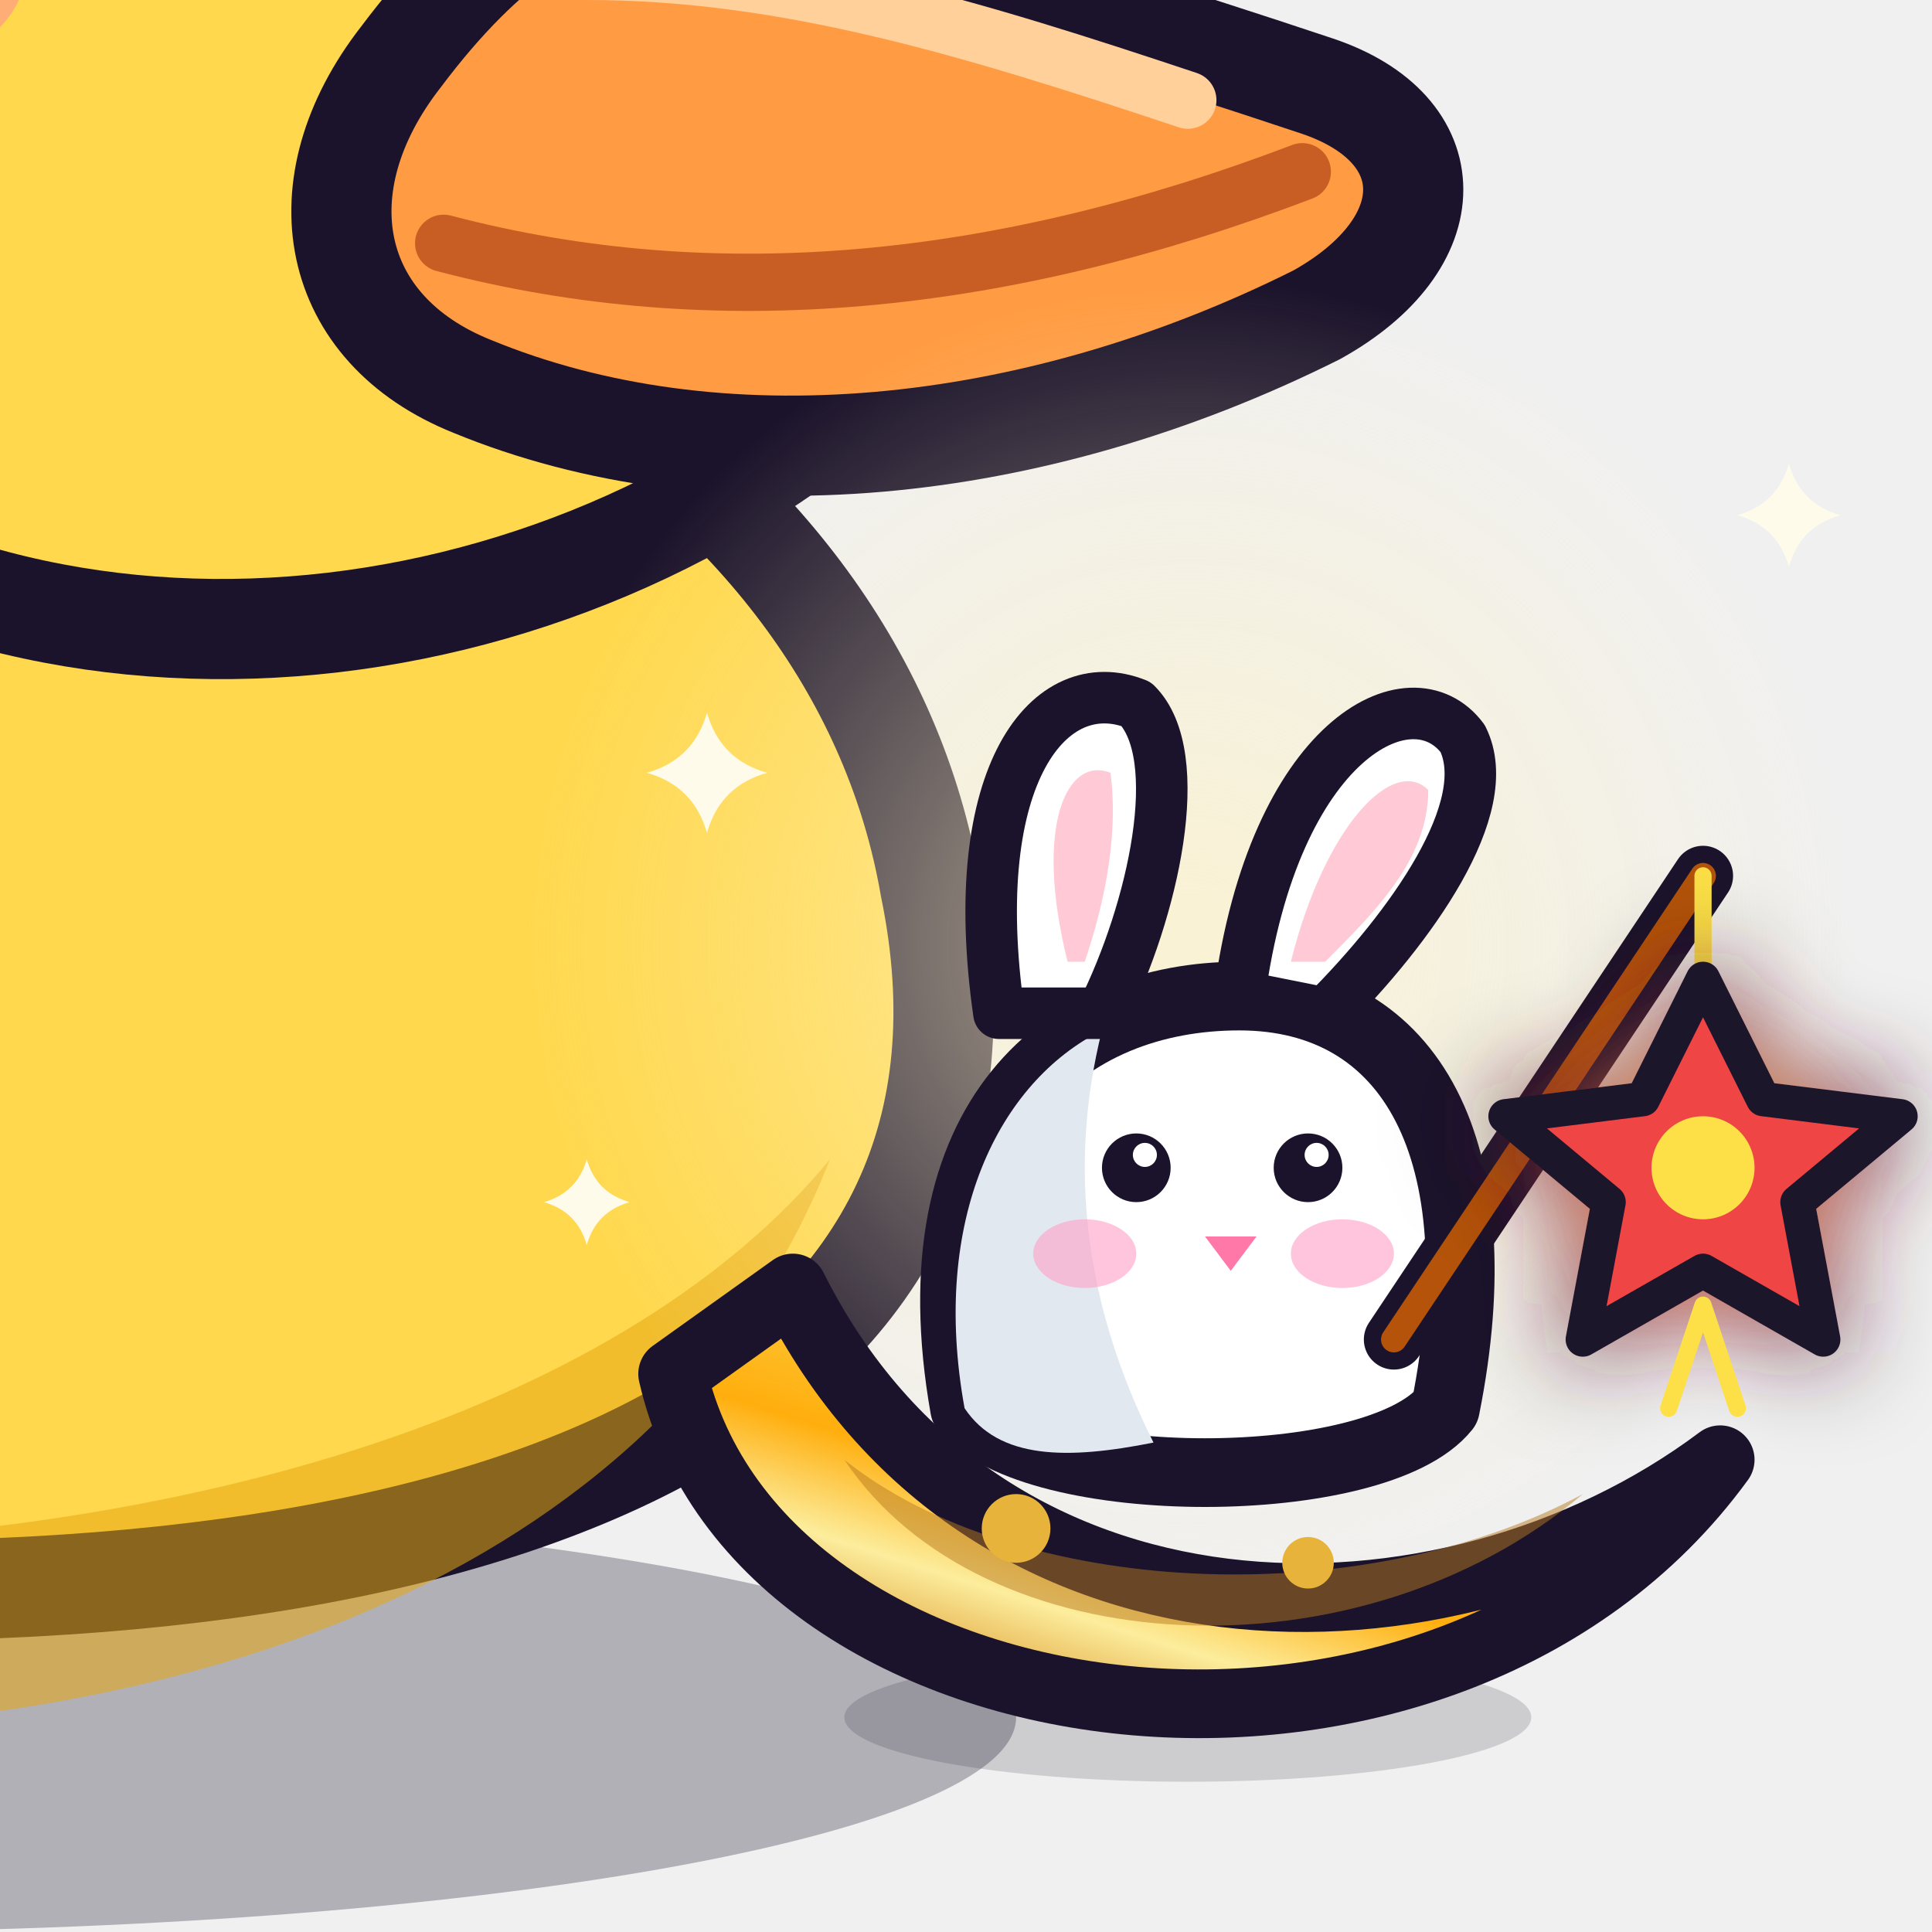
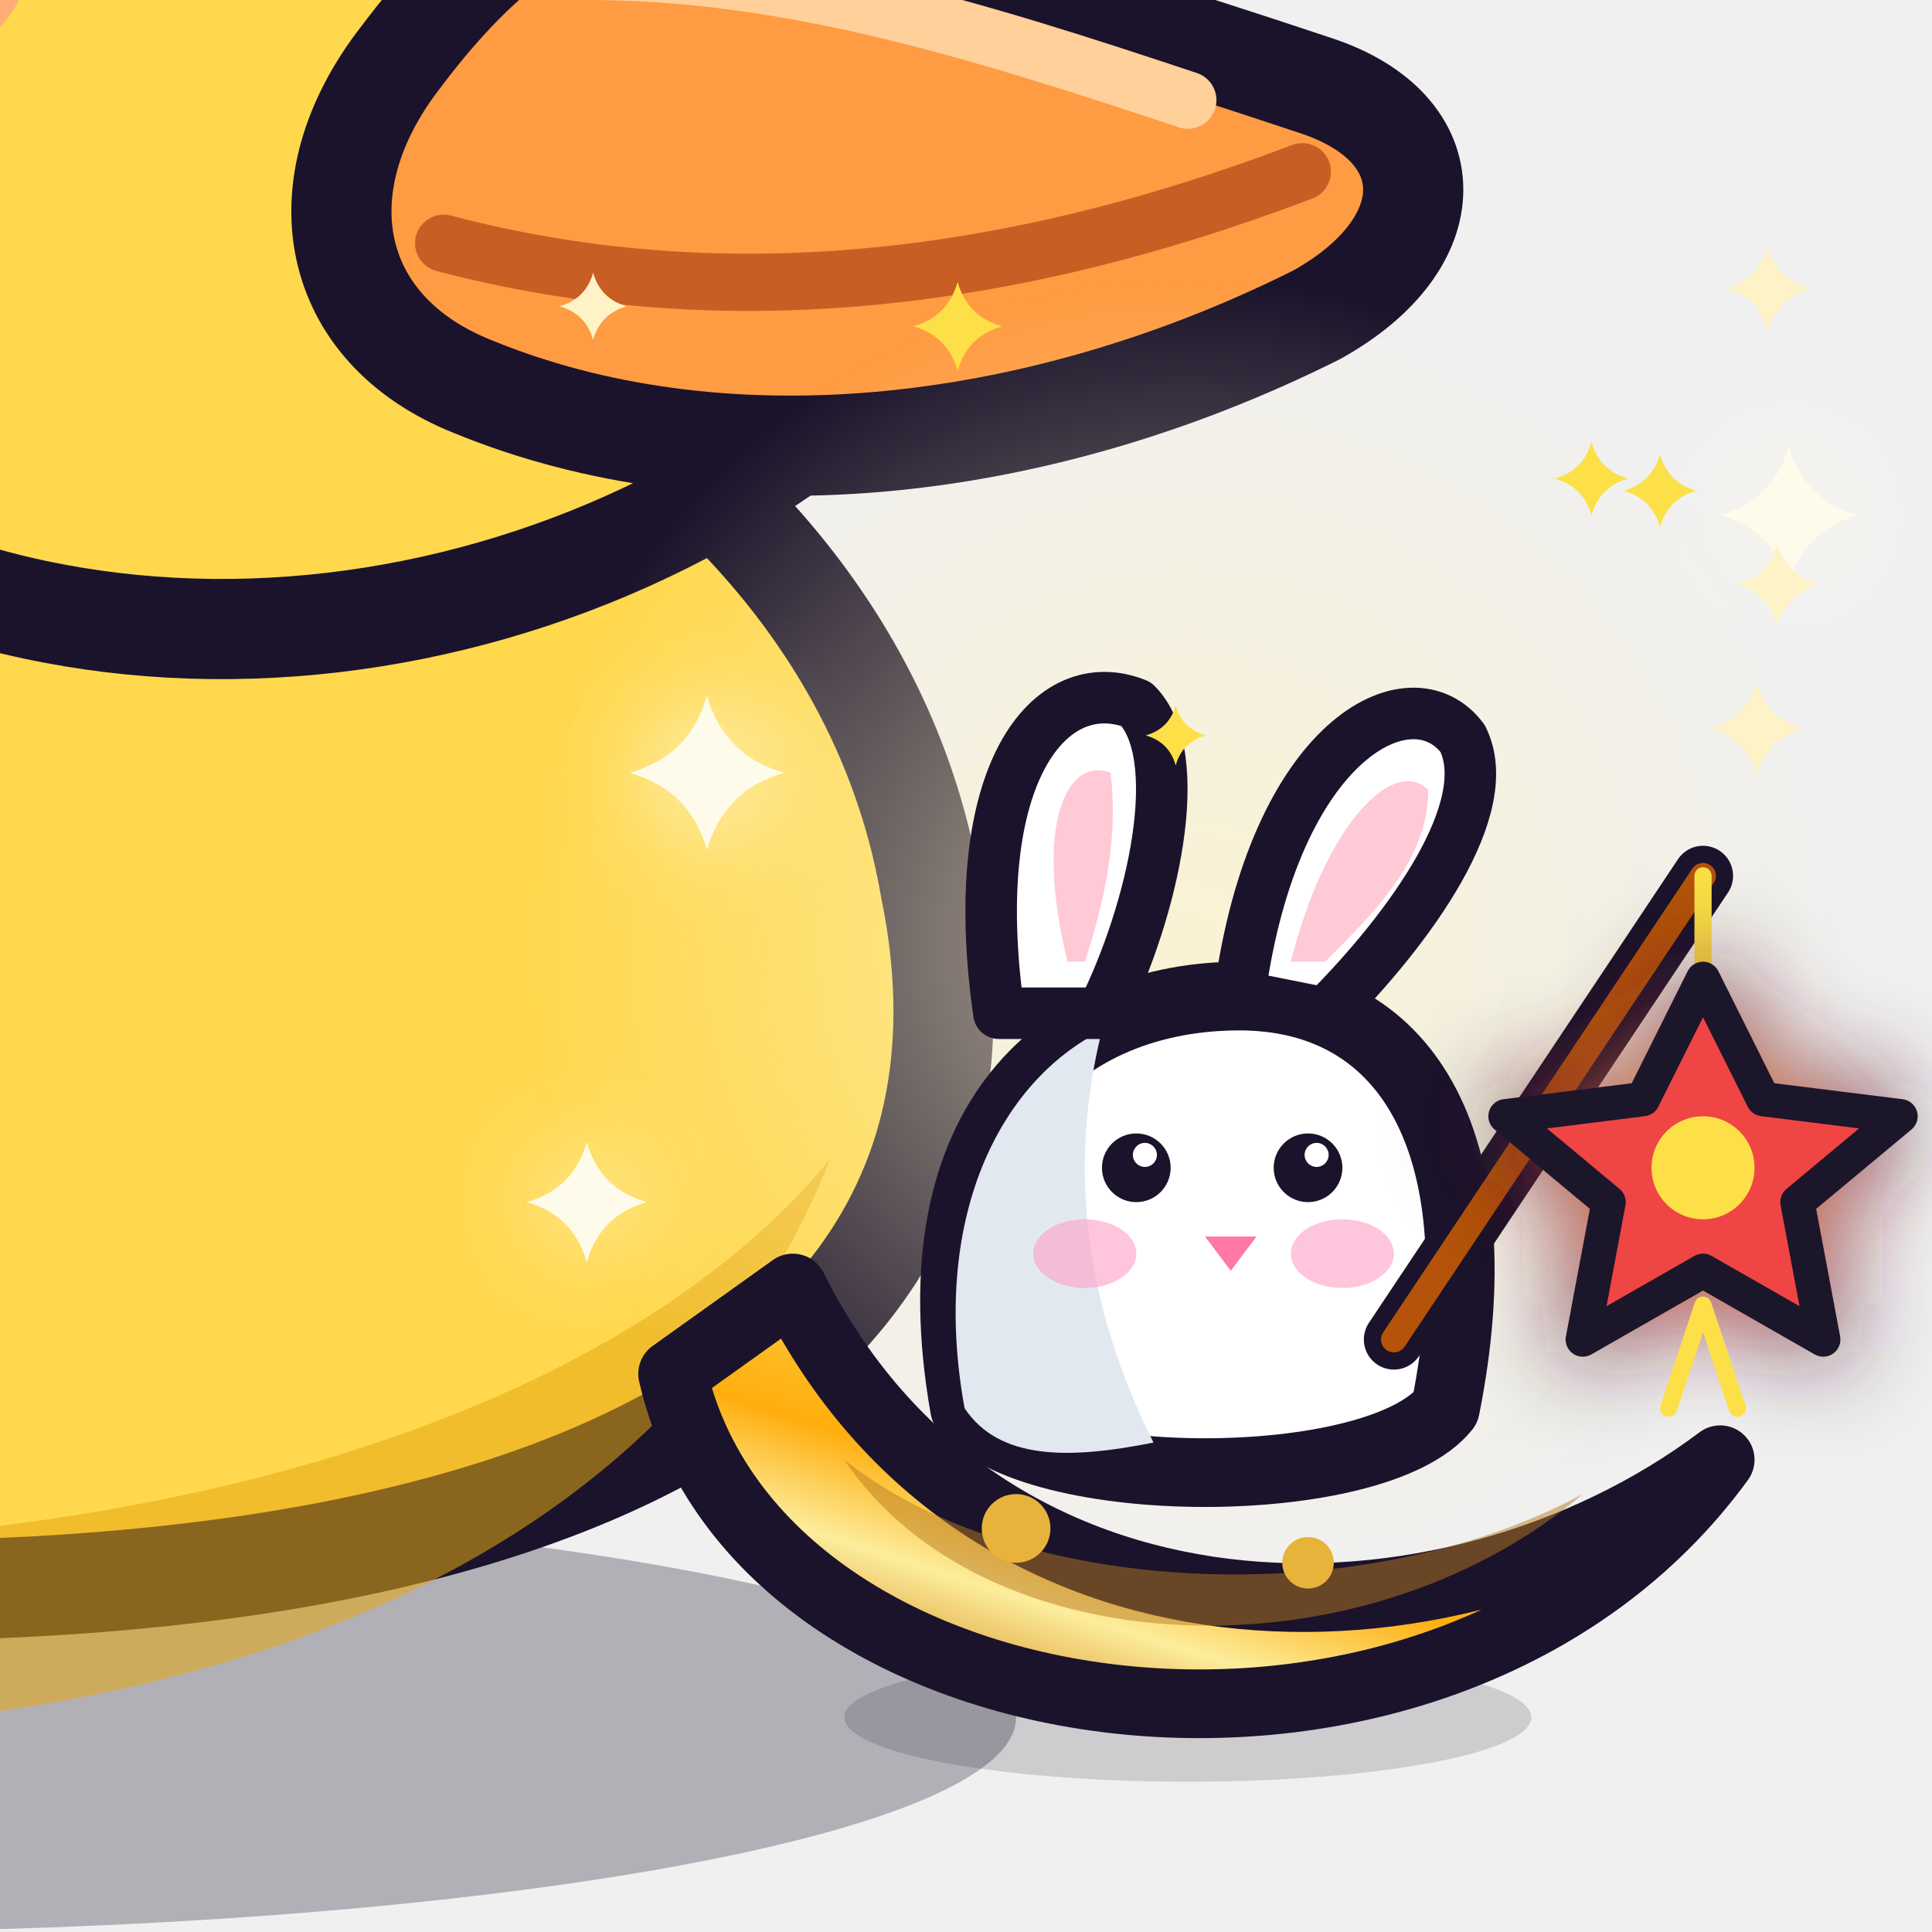
<svg xmlns="http://www.w3.org/2000/svg" viewBox="280 196 270 270" width="100%" height="100%" fill="none">
  <ellipse cx="252" cy="436" rx="170" ry="30" fill="#100A20" opacity="0.28" />
  <path d="M178 402 c2 18 -8 30 -30 40 c24 6 48 0 64 -18" fill="none" stroke="#FF9B42" stroke-width="16" stroke-linecap="round" stroke-linejoin="round" />
  <path d="M178 402 c2 18 -8 30 -30 40 c24 6 48 0 64 -18" fill="none" stroke="#1B132B" stroke-width="8" stroke-linecap="round" stroke-linejoin="round" opacity="0.3" />
  <path d="M238 386 c2 18 -8 30 -30 40 c24 4 46 0 62 -16" fill="none" stroke="#FF9B42" stroke-width="16" stroke-linecap="round" stroke-linejoin="round" />
  <path d="M238 386 c2 18 -8 30 -30 40 c24 4 46 0 62 -16" fill="none" stroke="#1B132B" stroke-width="8" stroke-linecap="round" stroke-linejoin="round" opacity="0.3" />
  <path d="M94 322 c-18 -16 -30 -36 -34 -58 c28 8 52 20 70 34" fill="#FFD84D" stroke="#1B132B" stroke-width="14" stroke-linecap="round" stroke-linejoin="round" />
  <path d="M80 328 c0 -72 70 -114 164 -110 c92 2 156 44 166 102 c14 68 -52 102 -166 98 c-108 -2 -164 -34 -164 -90 Z" fill="#FFD84D" stroke="#1B132B" stroke-width="14" stroke-linejoin="round" />
  <path d="M84 340 c10 42 60 72 150 72 c74 0 134 -20 162 -54 c-22 56 -86 82 -168 80 c-94 -2 -144 -36 -144 -98 Z" fill="#E5A812" opacity="0.55" />
  <path d="M212 216 c-10 -62 14 -126 66 -158 c54 -34 118 -16 150 30 c36 50 20 118 -20 156 c-44 44 -118 54 -166 18 c-16 -12 -26 -28 -30 -46 Z" fill="#FFD84D" stroke="#1B132B" stroke-width="14" stroke-linejoin="round" />
  <path d="M296 74 c34 -20 72 -14 96 14 c16 18 18 42 8 66 c-4 -28 -24 -56 -62 -66 c-18 -4 -32 -2 -42 -14 Z" fill="#FFF1A8" opacity="0.75" />
  <path d="M216 220 c6 14 18 24 34 32 c-16 -8 -26 -18 -34 -32 Z" fill="#E5A812" opacity="0.6" />
  <path d="M136 316 c32 -40 90 -50 138 -24 c-14 50 -76 78 -132 58" fill="#FFF1A8" opacity="0.4" />
  <path d="M136 316 c32 -40 90 -50 138 -24 c-14 50 -76 78 -132 58" fill="none" stroke="#1B132B" stroke-width="8" stroke-linecap="round" stroke-linejoin="round" />
  <circle cx="270" cy="190" r="14" fill="#FF78A8" opacity="0.45" />
  <ellipse cx="320" cy="138" rx="42" ry="50" fill="#FFFDF4" stroke="#1B132B" stroke-width="8" />
  <ellipse cx="330" cy="152" rx="11" ry="18" fill="#1B132B" />
  <circle cx="326" cy="144" r="5" fill="#FFFDF4" />
  <ellipse cx="382" cy="144" rx="32" ry="42" fill="#FFFDF4" stroke="#1B132B" stroke-width="8" />
  <ellipse cx="390" cy="156" rx="9" ry="16" fill="#1B132B" />
  <circle cx="388" cy="150" r="4" fill="#FFFDF4" />
  <path d="M354 186 c34 -2 68 8 110 22 c18 6 18 22 0 32 c-40 20 -84 24 -118 10 c-20 -8 -24 -28 -10 -46 c6 -8 12 -14 18 -18 Z" fill="#FF9B42" stroke="#1B132B" stroke-width="14" stroke-linejoin="round" />
  <path d="M362 192 c28 0 54 8 84 18" stroke="#FFD099" stroke-width="8" stroke-linecap="round" fill="none" />
  <path d="M342 230 c38 10 78 6 120 -10" stroke="#C95E24" stroke-width="8" stroke-linecap="round" fill="none" />
  <g id="moon-rabbit">
    <ellipse cx="446" cy="436" rx="48" ry="9" fill="#100A20" opacity="0.16" />
    <g transform="translate(446 436) scale(1.2)">
      <defs>
        <linearGradient id="moon-gold" x1="1" y1="0" x2="0.2" y2="1">
          <stop offset="0" stop-color="#FDFAD7" />
          <stop offset="0.35" stop-color="#FCD34D" />
          <stop offset="0.62" stop-color="#FFAE0D" />
          <stop offset="0.78" stop-color="#FCED9D" />
          <stop offset="1" stop-color="#CF7500" />
        </linearGradient>
        <radialGradient id="moon-halo" cx="0.5" cy="0.5" r="0.5">
          <stop offset="0" stop-color="#FEF3C7" stop-opacity="0.7" />
          <stop offset="1" stop-color="#FEF3C7" stop-opacity="0" />
        </radialGradient>
        <filter id="lantern-glow" x="-50%" y="-50%" width="200%" height="200%">
          <feGaussianBlur stdDeviation="6" result="blur" />
          <feMerge>
            <feMergeNode in="blur" />
            <feMergeNode in="SourceGraphic" />
          </feMerge>
        </filter>
      </defs>
      <g>
-         <animateTransform attribute-name="transform" type="translate" values="0 0; 0 -10; 0 0" dur="3s" repeat-count="indefinite" additive="sum" />
+         <animateTransform attributeName="transform" type="translate" values="0 0; 0 -10; 0 0" dur="3s" repeatCount="indefinite" additive="sum" />
        <circle cx="0" cy="-90" r="78" fill="url(#moon-halo)">
          <animate attributeName="r" values="70;84;70" dur="3s" repeatCount="indefinite" />
        </circle>
        <path d="M-60 -40 C-50 4 30 14 62 -30 C30 -6 -24 -6 -46 -50 Z" fill="url(#moon-gold)" stroke="#1B132B" stroke-width="8" stroke-linejoin="round" stroke-linecap="round" />
        <path d="M-40 -30 C-20 -14 20 -12 46 -26 C20 -4 -24 -6 -40 -30 Z" fill="#B7791F" opacity="0.5" />
        <circle cx="-20" cy="-22" r="4" fill="#E8B33A" />
        <circle cx="14" cy="-18" r="3" fill="#E8B33A" />
        <path d="M-26 -36 C-32 -70 -14 -84 6 -84 C26 -84 36 -66 30 -36 C22 -26 -18 -26 -26 -36 Z" fill="#FFFFFF" stroke="#1B132B" stroke-width="8" stroke-linejoin="round" stroke-linecap="round" />
        <path d="M-26 -36 C-30 -58 -22 -74 -10 -80 C-14 -64 -12 -48 -4 -32 C-14 -30 -22 -30 -26 -36 Z" fill="#E2E8F0" />
-         <path d="M-22 -82 C-26 -110 -16 -122 -6 -118 C0 -112 -4 -94 -10 -82 Z" fill="#FFFFFF" stroke="#1B132B" stroke-width="6" stroke-linejoin="round" stroke-linecap="round" />
-         <path d="M-14 -88 C-18 -104 -14 -112 -9 -110 C-8 -102 -10 -94 -12 -88 Z" fill="#FFC9D6" />
-         <path d="M6 -84 C10 -114 26 -122 32 -114 C36 -106 26 -92 16 -82 Z" fill="#FFFFFF" stroke="#1B132B" stroke-width="6" stroke-linejoin="round" stroke-linecap="round" />
-         <path d="M12 -88 C16 -104 24 -112 28 -108 C28 -100 22 -94 16 -88 Z" fill="#FFC9D6" />
-         <circle cx="-6" cy="-64" r="4" fill="#1B132B" />
-         <circle cx="14" cy="-64" r="4" fill="#1B132B" />
-         <circle cx="-5" cy="-65.5" r="1.4" fill="#FFFFFF" />
-         <circle cx="15" cy="-65.5" r="1.4" fill="#FFFFFF" />
+         <g transform="translate(-14 -82)">
+           <g>
+             <animateTransform attributeName="transform" type="rotate" values="-8;8;-8" dur="2.6s" repeatCount="indefinite" additive="sum" begin="0s" calcMode="spline" keyTimes="0;0.5;1" keySplines="0.45 0 0.55 1;0.45 0 0.55 1" />
+             <g transform="translate(14 82)">
+               <path d="M-22 -82 C-26 -110 -16 -122 -6 -118 C0 -112 -4 -94 -10 -82 Z" fill="#FFFFFF" stroke="#1B132B" stroke-width="6" stroke-linejoin="round" stroke-linecap="round" />
+               <path d="M-14 -88 C-18 -104 -14 -112 -9 -110 C-8 -102 -10 -94 -12 -88 Z" fill="#FFC9D6" />
+             </g>
+           </g>
+         </g>
+         <g transform="translate(12 -84)">
+           <g>
+             <animateTransform attributeName="transform" type="rotate" values="-10;10;-10" dur="1.8s" repeatCount="indefinite" additive="sum" begin="0.5s" calcMode="spline" keyTimes="0;0.5;1" keySplines="0.45 0 0.55 1;0.45 0 0.55 1" />
+             <g transform="translate(-12 84)">
+               <path d="M6 -84 C10 -114 26 -122 32 -114 C36 -106 26 -92 16 -82 Z" fill="#FFFFFF" stroke="#1B132B" stroke-width="6" stroke-linejoin="round" stroke-linecap="round" />
+               <path d="M12 -88 C16 -104 24 -112 28 -108 C28 -100 22 -94 16 -88 Z" fill="#FFC9D6" />
+             </g>
+           </g>
+         </g>
+         <g transform="translate(-6 -64)">
+           <g>
+             <animateTransform attributeName="transform" type="scale" values="1 1;1 1;1 0.08;1 1" keyTimes="0;0.9;0.95;1" dur="3.8s" begin="0s" repeatCount="indefinite" />
+             <g transform="translate(6 64)">
+               <circle cx="-6" cy="-64" r="4" fill="#1B132B" />
+               <circle cx="-5" cy="-65.5" r="1.4" fill="#FFFFFF" />
+             </g>
+           </g>
+         </g>
+         <g transform="translate(14 -64)">
+           <g>
+             <animateTransform attributeName="transform" type="scale" values="1 1;1 1;1 0.08;1 1" keyTimes="0;0.9;0.95;1" dur="3.8s" begin="0s" repeatCount="indefinite" />
+             <g transform="translate(-14 64)">
+               <circle cx="14" cy="-64" r="4" fill="#1B132B" />
+               <circle cx="15" cy="-65.5" r="1.4" fill="#FFFFFF" />
+             </g>
+           </g>
+         </g>
        <path d="M2 -56 l6 0 -3 4 Z" fill="#FF78A8" />
        <path d="M-18 -54 a6 4 0 1 0 12 0 a6 4 0 1 0 -12 0 Z M12 -54 a6 4 0 1 0 12 0 a6 4 0 1 0 -12 0 Z" fill="#FF9EC7" opacity="0.6" />
        <path d="M24 -44 L60 -98" fill="none" stroke="#1B132B" stroke-width="7" stroke-linecap="round" stroke-linejoin="round" />
        <path d="M24 -44 L60 -98" fill="none" stroke="#B45309" stroke-width="3" stroke-linecap="round" stroke-linejoin="round" />
        <g>
          <path d="M60 -98 L60 -84" fill="none" stroke="#FDE047" stroke-width="2" stroke-linecap="round" stroke-linejoin="round" />
          <g filter="url(#lantern-glow)">
            <path d="M60 -86 l7 14 16 2 -12 10 3 16 -14 -8 -14 8 3 -16 -12 -10 16 -2 Z" fill="#EF4444" stroke="#1B132B" stroke-width="4" stroke-linejoin="round" />
            <circle cx="60" cy="-64" r="6" fill="#FDE047">
-               <animate attribute-name="opacity" values="0.5;1;0.5" dur="1.4s" repeat-count="indefinite" calc-mode="spline" key-splines="0.45 0 0.55 1;0.45 0 0.55 1" />
+               <animate attributeName="opacity" values="0.5;1;0.5" dur="1.4s" repeatCount="indefinite" calcMode="spline" keySplines="0.45 0 0.55 1;0.45 0 0.55 1" />
            </circle>
          </g>
          <path d="M60 -48 l-4 12 M60 -48 l4 12" fill="none" stroke="#FDE047" stroke-width="2" stroke-linecap="round" stroke-linejoin="round" />
-           <animateTransform attribute-name="transform" type="rotate" values="-8 60 -98; 8 60 -98; -8 60 -98" dur="2.2s" repeat-count="indefinite" additive="sum" />
+           <animateTransform attributeName="transform" type="rotate" values="-8 60 -98; 8 60 -98; -8 60 -98" dur="2.2s" repeatCount="indefinite" additive="sum" />
+         </g>
+       </g>
+       <g filter="url(#lantern-glow)">
+         <g transform="translate(-56 -110)">
+           <g>
+             <animateTransform attributeName="transform" type="scale" values="0;1.15;0;0" keyTimes="0;0.18;0.4;1" dur="2.2s" begin="0s" repeatCount="indefinite" />
+             <g transform="translate(56 110)">
+               <g>
+                 <path d="M-56 -119 Q-54.02 -111.98 -47 -110 Q-54.02 -108.02 -56 -101 Q-57.98 -108.02 -65 -110 Q-57.98 -111.98 -56 -119 Z" fill="#FFFBEA" />
+                 <animateTransform attributeName="transform" type="rotate" values="0 -56 -110;90 -56 -110" dur="2.2s" begin="0s" repeatCount="indefinite" />
+               </g>
+             </g>
+           </g>
+         </g>
+         <g transform="translate(70 -140)">
+           <g>
+             <animateTransform attributeName="transform" type="scale" values="0;1.15;0;0" keyTimes="0;0.18;0.4;1" dur="2.2s" begin="0.7s" repeatCount="indefinite" />
+             <g transform="translate(-70 140)">
+               <g>
+                 <path d="M70 -148 Q71.76 -141.76 78 -140 Q71.76 -138.24 70 -132 Q68.24 -138.24 62 -140 Q68.24 -141.76 70 -148 Z" fill="#FFFBEA" />
+                 <animateTransform attributeName="transform" type="rotate" values="0 70 -140;90 70 -140" dur="2.2s" begin="0.7s" repeatCount="indefinite" />
+               </g>
+             </g>
+           </g>
+         </g>
+         <g transform="translate(-70 -60)">
+           <g>
+             <animateTransform attributeName="transform" type="scale" values="0;1.15;0;0" keyTimes="0;0.18;0.4;1" dur="2.2s" begin="1.4s" repeatCount="indefinite" />
+             <g transform="translate(70 60)">
+               <g>
+                 <path d="M-70 -67 Q-68.46 -61.54 -63 -60 Q-68.46 -58.46 -70 -53 Q-71.54 -58.46 -77 -60 Q-71.54 -61.54 -70 -67 Z" fill="#FFFBEA" />
+                 <animateTransform attributeName="transform" type="rotate" values="0 -70 -60;90 -70 -60" dur="2.2s" begin="1.4s" repeatCount="indefinite" />
+               </g>
+             </g>
+           </g>
        </g>
      </g>
      <g>
-         <path d="M-56 -117 Q-54.46 -111.54 -49 -110 Q-54.46 -108.46 -56 -103 Q-57.54 -108.46 -63 -110 Q-57.54 -111.54 -56 -117 Z" fill="#FFFBEA" />
-         <animate attribute-name="opacity" values="0.15;1;0.15" dur="2.2s" repeat-count="indefinite" calc-mode="spline" key-splines="0.45 0 0.55 1;0.45 0 0.55 1" begin="0s" />
+         <path d="M66.257 -120.548 Q67.444 -116.34 71.651 -115.154 Q67.444 -113.967 66.257 -109.76 Q65.07 -113.967 60.863 -115.154 Q65.07 -116.34 66.257 -120.548 Z" fill="#FEF3C7" />
+         <animateTransform attributeName="transform" type="translate" values="0 0;14.9 110" dur="3.86s" begin="-3.53s" repeatCount="indefinite" />
+         <animate attributeName="opacity" values="0;1;1;0" keyTimes="0;0.2;0.7;1" dur="3.86s" begin="-3.53s" repeatCount="indefinite" />
      </g>
      <g>
-         <path d="M70 -146 Q71.32 -141.32 76 -140 Q71.32 -138.68 70 -134 Q68.68 -138.68 64 -140 Q68.68 -141.32 70 -146 Z" fill="#FFFBEA" />
-         <animate attribute-name="opacity" values="0.15;1;0.15" dur="2.6s" repeat-count="indefinite" calc-mode="spline" key-splines="0.45 0 0.55 1;0.45 0 0.55 1" begin="1s" />
+         <path d="M54.986 -147.084 Q55.918 -143.779 59.223 -142.847 Q55.918 -141.915 54.986 -138.61 Q54.054 -141.915 50.749 -142.847 Q54.054 -143.779 54.986 -147.084 Z" fill="#FDE047" />
+         <animateTransform attributeName="transform" type="translate" values="0 0;12.4 110" dur="3.09s" begin="-1.40s" repeatCount="indefinite" />
+         <animate attributeName="opacity" values="0;1;1;0" keyTimes="0;0.2;0.7;1" dur="3.09s" begin="-1.40s" repeatCount="indefinite" />
      </g>
      <g>
-         <path d="M-70 -65 Q-68.9 -61.1 -65 -60 Q-68.9 -58.9 -70 -55 Q-71.1 -58.9 -75 -60 Q-71.1 -61.1 -70 -65 Z" fill="#FFFBEA" />
-         <animate attribute-name="opacity" values="0.15;1;0.15" dur="3s" repeat-count="indefinite" calc-mode="spline" key-splines="0.45 0 0.55 1;0.45 0 0.55 1" begin="0.4s" />
+         <path d="M68.674 -136.679 Q69.719 -132.977 73.42 -131.933 Q69.719 -130.889 68.674 -127.187 Q67.63 -130.889 63.929 -131.933 Q67.63 -132.977 68.674 -136.679 Z" fill="#FEF3C7" />
+         <animateTransform attributeName="transform" type="translate" values="0 0;15.5 110" dur="3.43s" begin="-2.18s" repeatCount="indefinite" />
+         <animate attributeName="opacity" values="0;1;1;0" keyTimes="0;0.2;0.7;1" dur="3.43s" begin="-2.18s" repeatCount="indefinite" />
+       </g>
+       <g>
+         <path d="M-26.807 -167.164 Q-25.67 -163.131 -21.637 -161.994 Q-25.67 -160.856 -26.807 -156.823 Q-27.945 -160.856 -31.978 -161.994 Q-27.945 -163.131 -26.807 -167.164 Z" fill="#FDE047" />
+         <animateTransform attributeName="transform" type="translate" values="0 0;-6.0 110" dur="3.71s" begin="-0.50s" repeatCount="indefinite" />
+         <animate attributeName="opacity" values="0;1;1;0" keyTimes="0;0.2;0.7;1" dur="3.71s" begin="-0.50s" repeatCount="indefinite" />
+       </g>
+       <g>
+         <path d="M-69.257 -168.238 Q-68.396 -165.188 -65.346 -164.327 Q-68.396 -163.467 -69.257 -160.416 Q-70.117 -163.467 -73.168 -164.327 Q-70.117 -165.188 -69.257 -168.238 Z" fill="#FEF3C7" />
+         <animateTransform attributeName="transform" type="translate" values="0 0;-15.6 110" dur="2.87s" begin="-0.27s" repeatCount="indefinite" />
+         <animate attributeName="opacity" values="0;1;1;0" keyTimes="0;0.2;0.7;1" dur="2.87s" begin="-0.27s" repeatCount="indefinite" />
+       </g>
+       <g>
+         <path d="M47.013 -148.539 Q47.954 -145.201 51.293 -144.259 Q47.954 -143.318 47.013 -139.98 Q46.071 -143.318 42.733 -144.259 Q46.071 -145.201 47.013 -148.539 Z" fill="#FDE047" />
+         <animateTransform attributeName="transform" type="translate" values="0 0;10.6 110" dur="3.12s" begin="-1.34s" repeatCount="indefinite" />
+         <animate attributeName="opacity" values="0;1;1;0" keyTimes="0;0.2;0.7;1" dur="3.12s" begin="-1.34s" repeatCount="indefinite" />
+       </g>
+       <g>
+         <path d="M67.569 -171.35 Q68.656 -167.496 72.51 -166.409 Q68.656 -165.322 67.569 -161.469 Q66.483 -165.322 62.629 -166.409 Q66.483 -167.496 67.569 -171.35 Z" fill="#FEF3C7" />
+         <animateTransform attributeName="transform" type="translate" values="0 0;15.2 110" dur="3.56s" begin="-0.21s" repeatCount="indefinite" />
+         <animate attributeName="opacity" values="0;1;1;0" keyTimes="0;0.2;0.7;1" dur="3.56s" begin="-0.21s" repeatCount="indefinite" />
+       </g>
+       <g>
+         <path d="M-1.414 -117.845 Q-0.646 -115.122 2.077 -114.355 Q-0.646 -113.587 -1.414 -110.864 Q-2.182 -113.587 -4.904 -114.355 Q-2.182 -115.122 -1.414 -117.845 Z" fill="#FDE047" />
+         <animateTransform attributeName="transform" type="translate" values="0 0;-0.3 110" dur="2.59s" begin="-2.41s" repeatCount="indefinite" />
+         <animate attributeName="opacity" values="0;1;1;0" keyTimes="0;0.2;0.7;1" dur="2.59s" begin="-2.41s" repeatCount="indefinite" />
      </g>
    </g>
  </g>
</svg>
